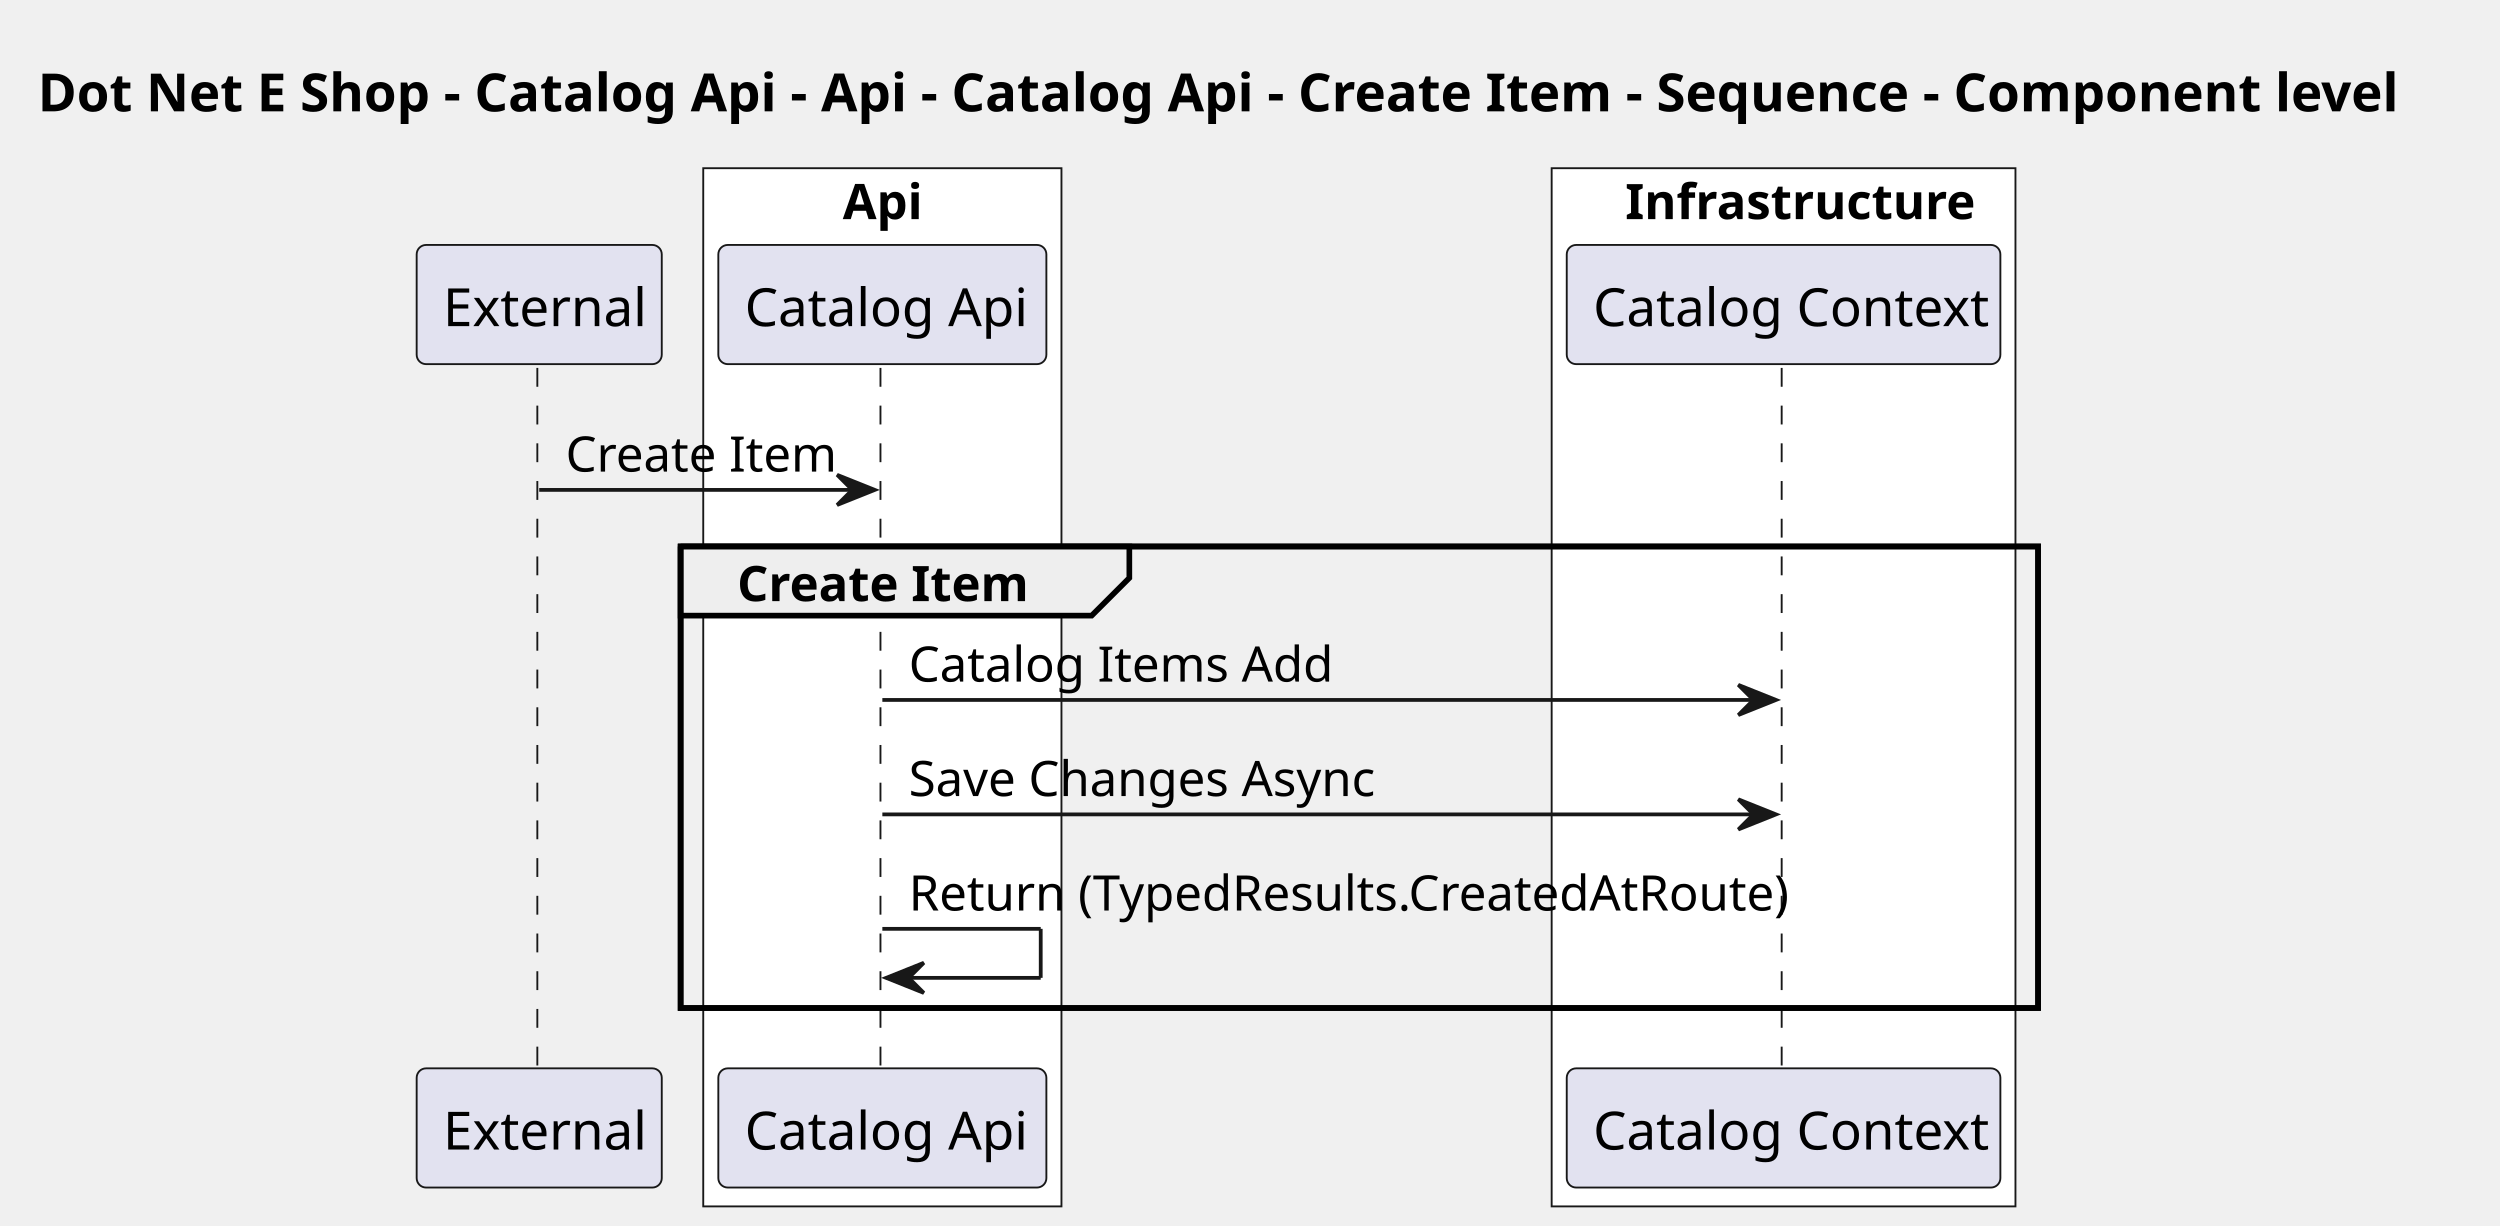
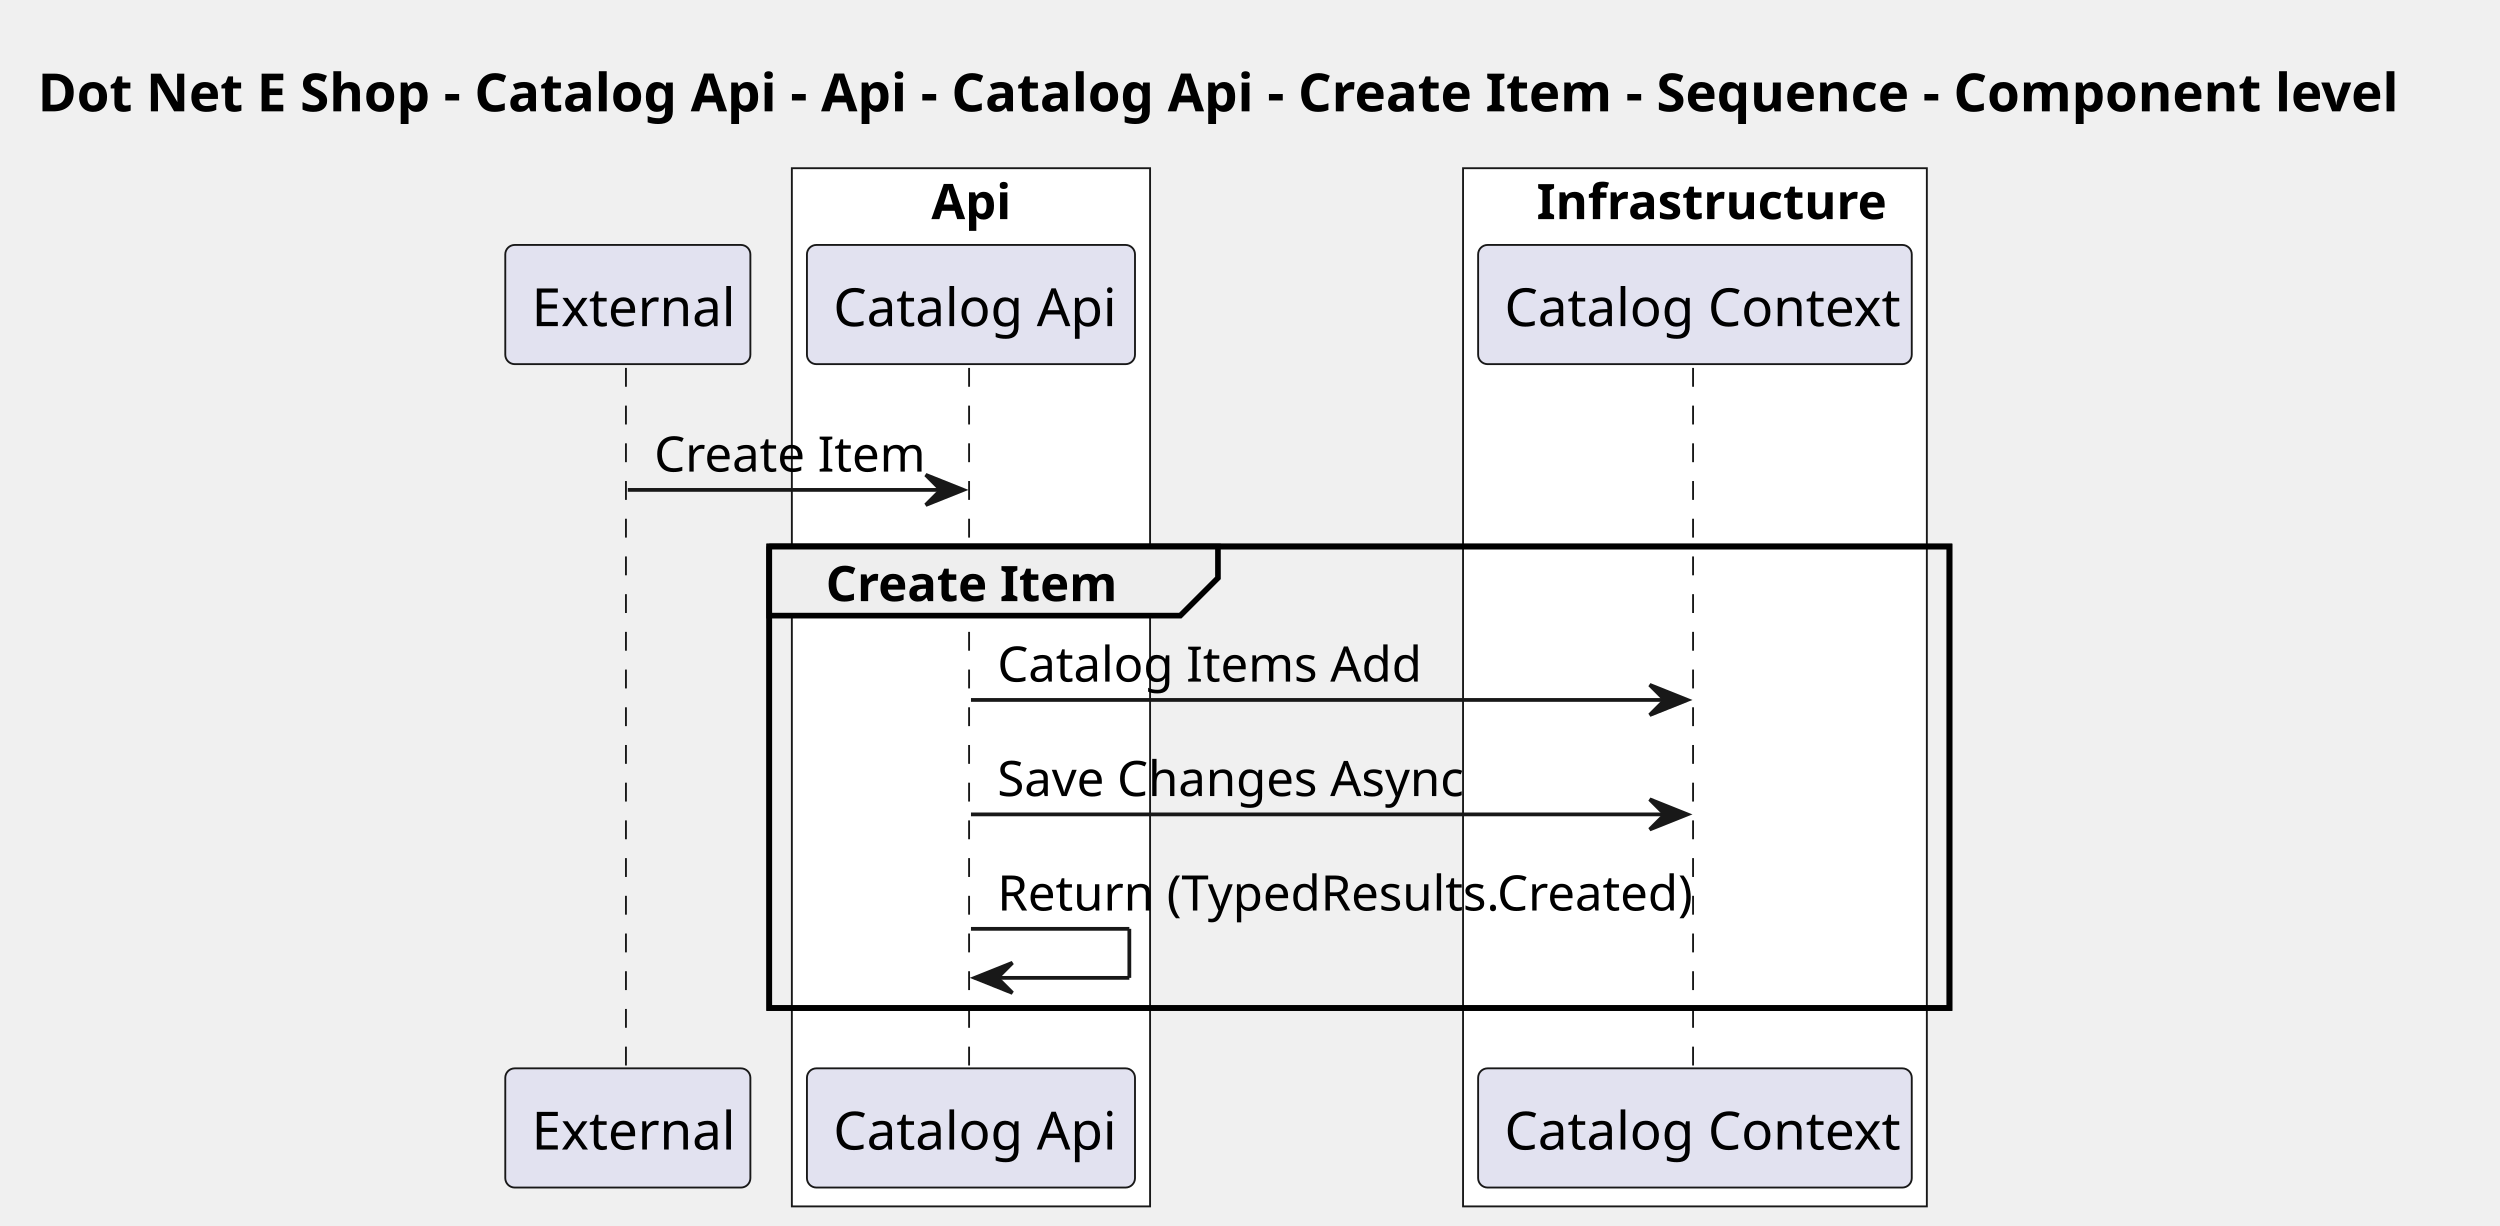
<svg xmlns="http://www.w3.org/2000/svg" contentStyleType="text/css" height="325px" preserveAspectRatio="none" style="width:663px;height:325px;background:#FFFFFF;" version="1.1" viewBox="0 0 663 325" width="663px" zoomAndPan="magnify">
  <defs />
  <g>
    <text fill="#000000" font-family="sans-serif" font-size="14" font-weight="bold" lengthAdjust="spacing" textLength="635" x="10" y="29.533">Dot Net E Shop - Catalog Api - Api - Catalog Api - Create Item - Sequence - Component level</text>
-     <rect fill="#FFFFFF" height="275.328" style="stroke:#181818;stroke-width:0.5;" width="95" x="186.5" y="44.609" />
-     <text fill="#000000" font-family="sans-serif" font-size="13" font-weight="bold" lengthAdjust="spacing" textLength="21" x="223.5" y="58.105">Api</text>
-     <rect fill="#FFFFFF" height="275.328" style="stroke:#181818;stroke-width:0.5;" width="123" x="411.5" y="44.609" />
-     <text fill="#000000" font-family="sans-serif" font-size="13" font-weight="bold" lengthAdjust="spacing" textLength="84" x="431" y="58.105">Infrastructure</text>
-     <rect fill="none" height="122.406" style="stroke:#000000;stroke-width:1.5;" width="360" x="180.5" y="144.922" />
-     <line style="stroke:#181818;stroke-width:0.5;stroke-dasharray:5.0,5.0;" x1="142.5" x2="142.5" y1="97.57" y2="284.328" />
-     <line style="stroke:#181818;stroke-width:0.5;stroke-dasharray:5.0,5.0;" x1="233.5" x2="233.5" y1="97.57" y2="284.328" />
-     <line style="stroke:#181818;stroke-width:0.5;stroke-dasharray:5.0,5.0;" x1="472.5" x2="472.5" y1="97.57" y2="284.328" />
-     <rect fill="#E2E2F0" height="31.609" rx="2.5" ry="2.5" style="stroke:#181818;stroke-width:0.5;" width="65" x="110.5" y="64.961" />
-     <text fill="#000000" font-family="sans-serif" font-size="14" lengthAdjust="spacing" textLength="51" x="117.5" y="86.494">External</text>
-     <rect fill="#E2E2F0" height="31.609" rx="2.5" ry="2.5" style="stroke:#181818;stroke-width:0.5;" width="65" x="110.5" y="283.328" />
-     <text fill="#000000" font-family="sans-serif" font-size="14" lengthAdjust="spacing" textLength="51" x="117.5" y="304.861">External</text>
-     <rect fill="#E2E2F0" height="31.609" rx="2.5" ry="2.5" style="stroke:#181818;stroke-width:0.5;" width="87" x="190.5" y="64.961" />
-     <text fill="#000000" font-family="sans-serif" font-size="14" lengthAdjust="spacing" textLength="73" x="197.5" y="86.494">Catalog Api</text>
-     <rect fill="#E2E2F0" height="31.609" rx="2.5" ry="2.5" style="stroke:#181818;stroke-width:0.5;" width="87" x="190.5" y="283.328" />
-     <text fill="#000000" font-family="sans-serif" font-size="14" lengthAdjust="spacing" textLength="73" x="197.5" y="304.861">Catalog Api</text>
-     <rect fill="#E2E2F0" height="31.609" rx="2.5" ry="2.5" style="stroke:#181818;stroke-width:0.5;" width="115" x="415.5" y="64.961" />
-     <text fill="#000000" font-family="sans-serif" font-size="14" lengthAdjust="spacing" textLength="101" x="422.5" y="86.494">Catalog Context</text>
-     <rect fill="#E2E2F0" height="31.609" rx="2.5" ry="2.5" style="stroke:#181818;stroke-width:0.5;" width="115" x="415.5" y="283.328" />
-     <text fill="#000000" font-family="sans-serif" font-size="14" lengthAdjust="spacing" textLength="101" x="422.5" y="304.861">Catalog Context</text>
-     <polygon fill="#181818" points="222,125.922,232,129.922,222,133.922,226,129.922" style="stroke:#181818;stroke-width:1.0;" />
-     <line style="stroke:#181818;stroke-width:1.0;" x1="143" x2="228" y1="129.922" y2="129.922" />
-     <text fill="#000000" font-family="sans-serif" font-size="13" lengthAdjust="spacing" textLength="67" x="150" y="125.065">Create Item</text>
-     <path d="M180.5,144.922 L299.5,144.922 L299.5,153.273 L289.5,163.273 L180.5,163.273 L180.5,144.922 " fill="#EEEEEE" style="stroke:#000000;stroke-width:1.5;" />
-     <rect fill="none" height="122.406" style="stroke:#000000;stroke-width:1.5;" width="360" x="180.5" y="144.922" />
-     <text fill="#000000" font-family="sans-serif" font-size="13" font-weight="bold" lengthAdjust="spacing" textLength="74" x="195.5" y="159.417">Create Item</text>
-     <polygon fill="#181818" points="461,181.625,471,185.625,461,189.625,465,185.625" style="stroke:#181818;stroke-width:1.0;" />
-     <line style="stroke:#181818;stroke-width:1.0;" x1="234" x2="467" y1="185.625" y2="185.625" />
-     <text fill="#000000" font-family="sans-serif" font-size="13" lengthAdjust="spacing" textLength="107" x="241" y="180.769">Catalog Items Add</text>
-     <polygon fill="#181818" points="461,211.977,471,215.977,461,219.977,465,215.977" style="stroke:#181818;stroke-width:1.0;" />
-     <line style="stroke:#181818;stroke-width:1.0;" x1="234" x2="467" y1="215.977" y2="215.977" />
-     <text fill="#000000" font-family="sans-serif" font-size="13" lengthAdjust="spacing" textLength="124" x="241" y="211.12">Save Changes Async</text>
-     <line style="stroke:#181818;stroke-width:1.0;" x1="234" x2="276" y1="246.328" y2="246.328" />
-     <line style="stroke:#181818;stroke-width:1.0;" x1="276" x2="276" y1="246.328" y2="259.328" />
-     <line style="stroke:#181818;stroke-width:1.0;" x1="235" x2="276" y1="259.328" y2="259.328" />
-     <polygon fill="#181818" points="245,255.328,235,259.328,245,263.328,241,259.328" style="stroke:#181818;stroke-width:1.0;" />
-     <text fill="#000000" font-family="sans-serif" font-size="13" lengthAdjust="spacing" textLength="225" x="241" y="241.472">Return (TypedResults.CreatedAtRoute)</text>
+     <rect fill="#FFFFFF" height="275.328" style="stroke:#181818;stroke-width:0.5;" width="95" x="210" y="44.609" />
+     <text fill="#000000" font-family="sans-serif" font-size="13" font-weight="bold" lengthAdjust="spacing" textLength="21" x="247" y="58.105">Api</text>
+     <rect fill="#FFFFFF" height="275.328" style="stroke:#181818;stroke-width:0.5;" width="123" x="388" y="44.609" />
+     <text fill="#000000" font-family="sans-serif" font-size="13" font-weight="bold" lengthAdjust="spacing" textLength="84" x="407.5" y="58.105">Infrastructure</text>
+     <rect fill="none" height="122.406" style="stroke:#000000;stroke-width:1.5;" width="313" x="204" y="144.922" />
+     <line style="stroke:#181818;stroke-width:0.5;stroke-dasharray:5.0,5.0;" x1="166" x2="166" y1="97.57" y2="284.328" />
+     <line style="stroke:#181818;stroke-width:0.5;stroke-dasharray:5.0,5.0;" x1="257" x2="257" y1="97.57" y2="284.328" />
+     <line style="stroke:#181818;stroke-width:0.5;stroke-dasharray:5.0,5.0;" x1="449" x2="449" y1="97.57" y2="284.328" />
+     <rect fill="#E2E2F0" height="31.609" rx="2.5" ry="2.5" style="stroke:#181818;stroke-width:0.5;" width="65" x="134" y="64.961" />
+     <text fill="#000000" font-family="sans-serif" font-size="14" lengthAdjust="spacing" textLength="51" x="141" y="86.494">External</text>
+     <rect fill="#E2E2F0" height="31.609" rx="2.5" ry="2.5" style="stroke:#181818;stroke-width:0.5;" width="65" x="134" y="283.328" />
+     <text fill="#000000" font-family="sans-serif" font-size="14" lengthAdjust="spacing" textLength="51" x="141" y="304.861">External</text>
+     <rect fill="#E2E2F0" height="31.609" rx="2.5" ry="2.5" style="stroke:#181818;stroke-width:0.5;" width="87" x="214" y="64.961" />
+     <text fill="#000000" font-family="sans-serif" font-size="14" lengthAdjust="spacing" textLength="73" x="221" y="86.494">Catalog Api</text>
+     <rect fill="#E2E2F0" height="31.609" rx="2.5" ry="2.5" style="stroke:#181818;stroke-width:0.5;" width="87" x="214" y="283.328" />
+     <text fill="#000000" font-family="sans-serif" font-size="14" lengthAdjust="spacing" textLength="73" x="221" y="304.861">Catalog Api</text>
+     <rect fill="#E2E2F0" height="31.609" rx="2.5" ry="2.5" style="stroke:#181818;stroke-width:0.5;" width="115" x="392" y="64.961" />
+     <text fill="#000000" font-family="sans-serif" font-size="14" lengthAdjust="spacing" textLength="101" x="399" y="86.494">Catalog Context</text>
+     <rect fill="#E2E2F0" height="31.609" rx="2.5" ry="2.5" style="stroke:#181818;stroke-width:0.5;" width="115" x="392" y="283.328" />
+     <text fill="#000000" font-family="sans-serif" font-size="14" lengthAdjust="spacing" textLength="101" x="399" y="304.861">Catalog Context</text>
+     <polygon fill="#181818" points="245.5,125.922,255.5,129.922,245.5,133.922,249.5,129.922" style="stroke:#181818;stroke-width:1.0;" />
+     <line style="stroke:#181818;stroke-width:1.0;" x1="166.5" x2="251.5" y1="129.922" y2="129.922" />
+     <text fill="#000000" font-family="sans-serif" font-size="13" lengthAdjust="spacing" textLength="67" x="173.5" y="125.065">Create Item</text>
+     <path d="M204,144.922 L323,144.922 L323,153.273 L313,163.273 L204,163.273 L204,144.922 " fill="#EEEEEE" style="stroke:#000000;stroke-width:1.5;" />
+     <rect fill="none" height="122.406" style="stroke:#000000;stroke-width:1.5;" width="313" x="204" y="144.922" />
+     <text fill="#000000" font-family="sans-serif" font-size="13" font-weight="bold" lengthAdjust="spacing" textLength="74" x="219" y="159.417">Create Item</text>
+     <polygon fill="#181818" points="437.5,181.625,447.5,185.625,437.5,189.625,441.5,185.625" style="stroke:#181818;stroke-width:1.0;" />
+     <line style="stroke:#181818;stroke-width:1.0;" x1="257.5" x2="443.5" y1="185.625" y2="185.625" />
+     <text fill="#000000" font-family="sans-serif" font-size="13" lengthAdjust="spacing" textLength="107" x="264.5" y="180.769">Catalog Items Add</text>
+     <polygon fill="#181818" points="437.5,211.977,447.5,215.977,437.5,219.977,441.5,215.977" style="stroke:#181818;stroke-width:1.0;" />
+     <line style="stroke:#181818;stroke-width:1.0;" x1="257.5" x2="443.5" y1="215.977" y2="215.977" />
+     <text fill="#000000" font-family="sans-serif" font-size="13" lengthAdjust="spacing" textLength="124" x="264.5" y="211.12">Save Changes Async</text>
+     <line style="stroke:#181818;stroke-width:1.0;" x1="257.5" x2="299.5" y1="246.328" y2="246.328" />
+     <line style="stroke:#181818;stroke-width:1.0;" x1="299.5" x2="299.5" y1="246.328" y2="259.328" />
+     <line style="stroke:#181818;stroke-width:1.0;" x1="258.5" x2="299.5" y1="259.328" y2="259.328" />
+     <polygon fill="#181818" points="268.5,255.328,258.5,259.328,268.5,263.328,264.5,259.328" style="stroke:#181818;stroke-width:1.0;" />
+     <text fill="#000000" font-family="sans-serif" font-size="13" lengthAdjust="spacing" textLength="178" x="264.5" y="241.472">Return (TypedResults.Created)</text>
  </g>
</svg>
